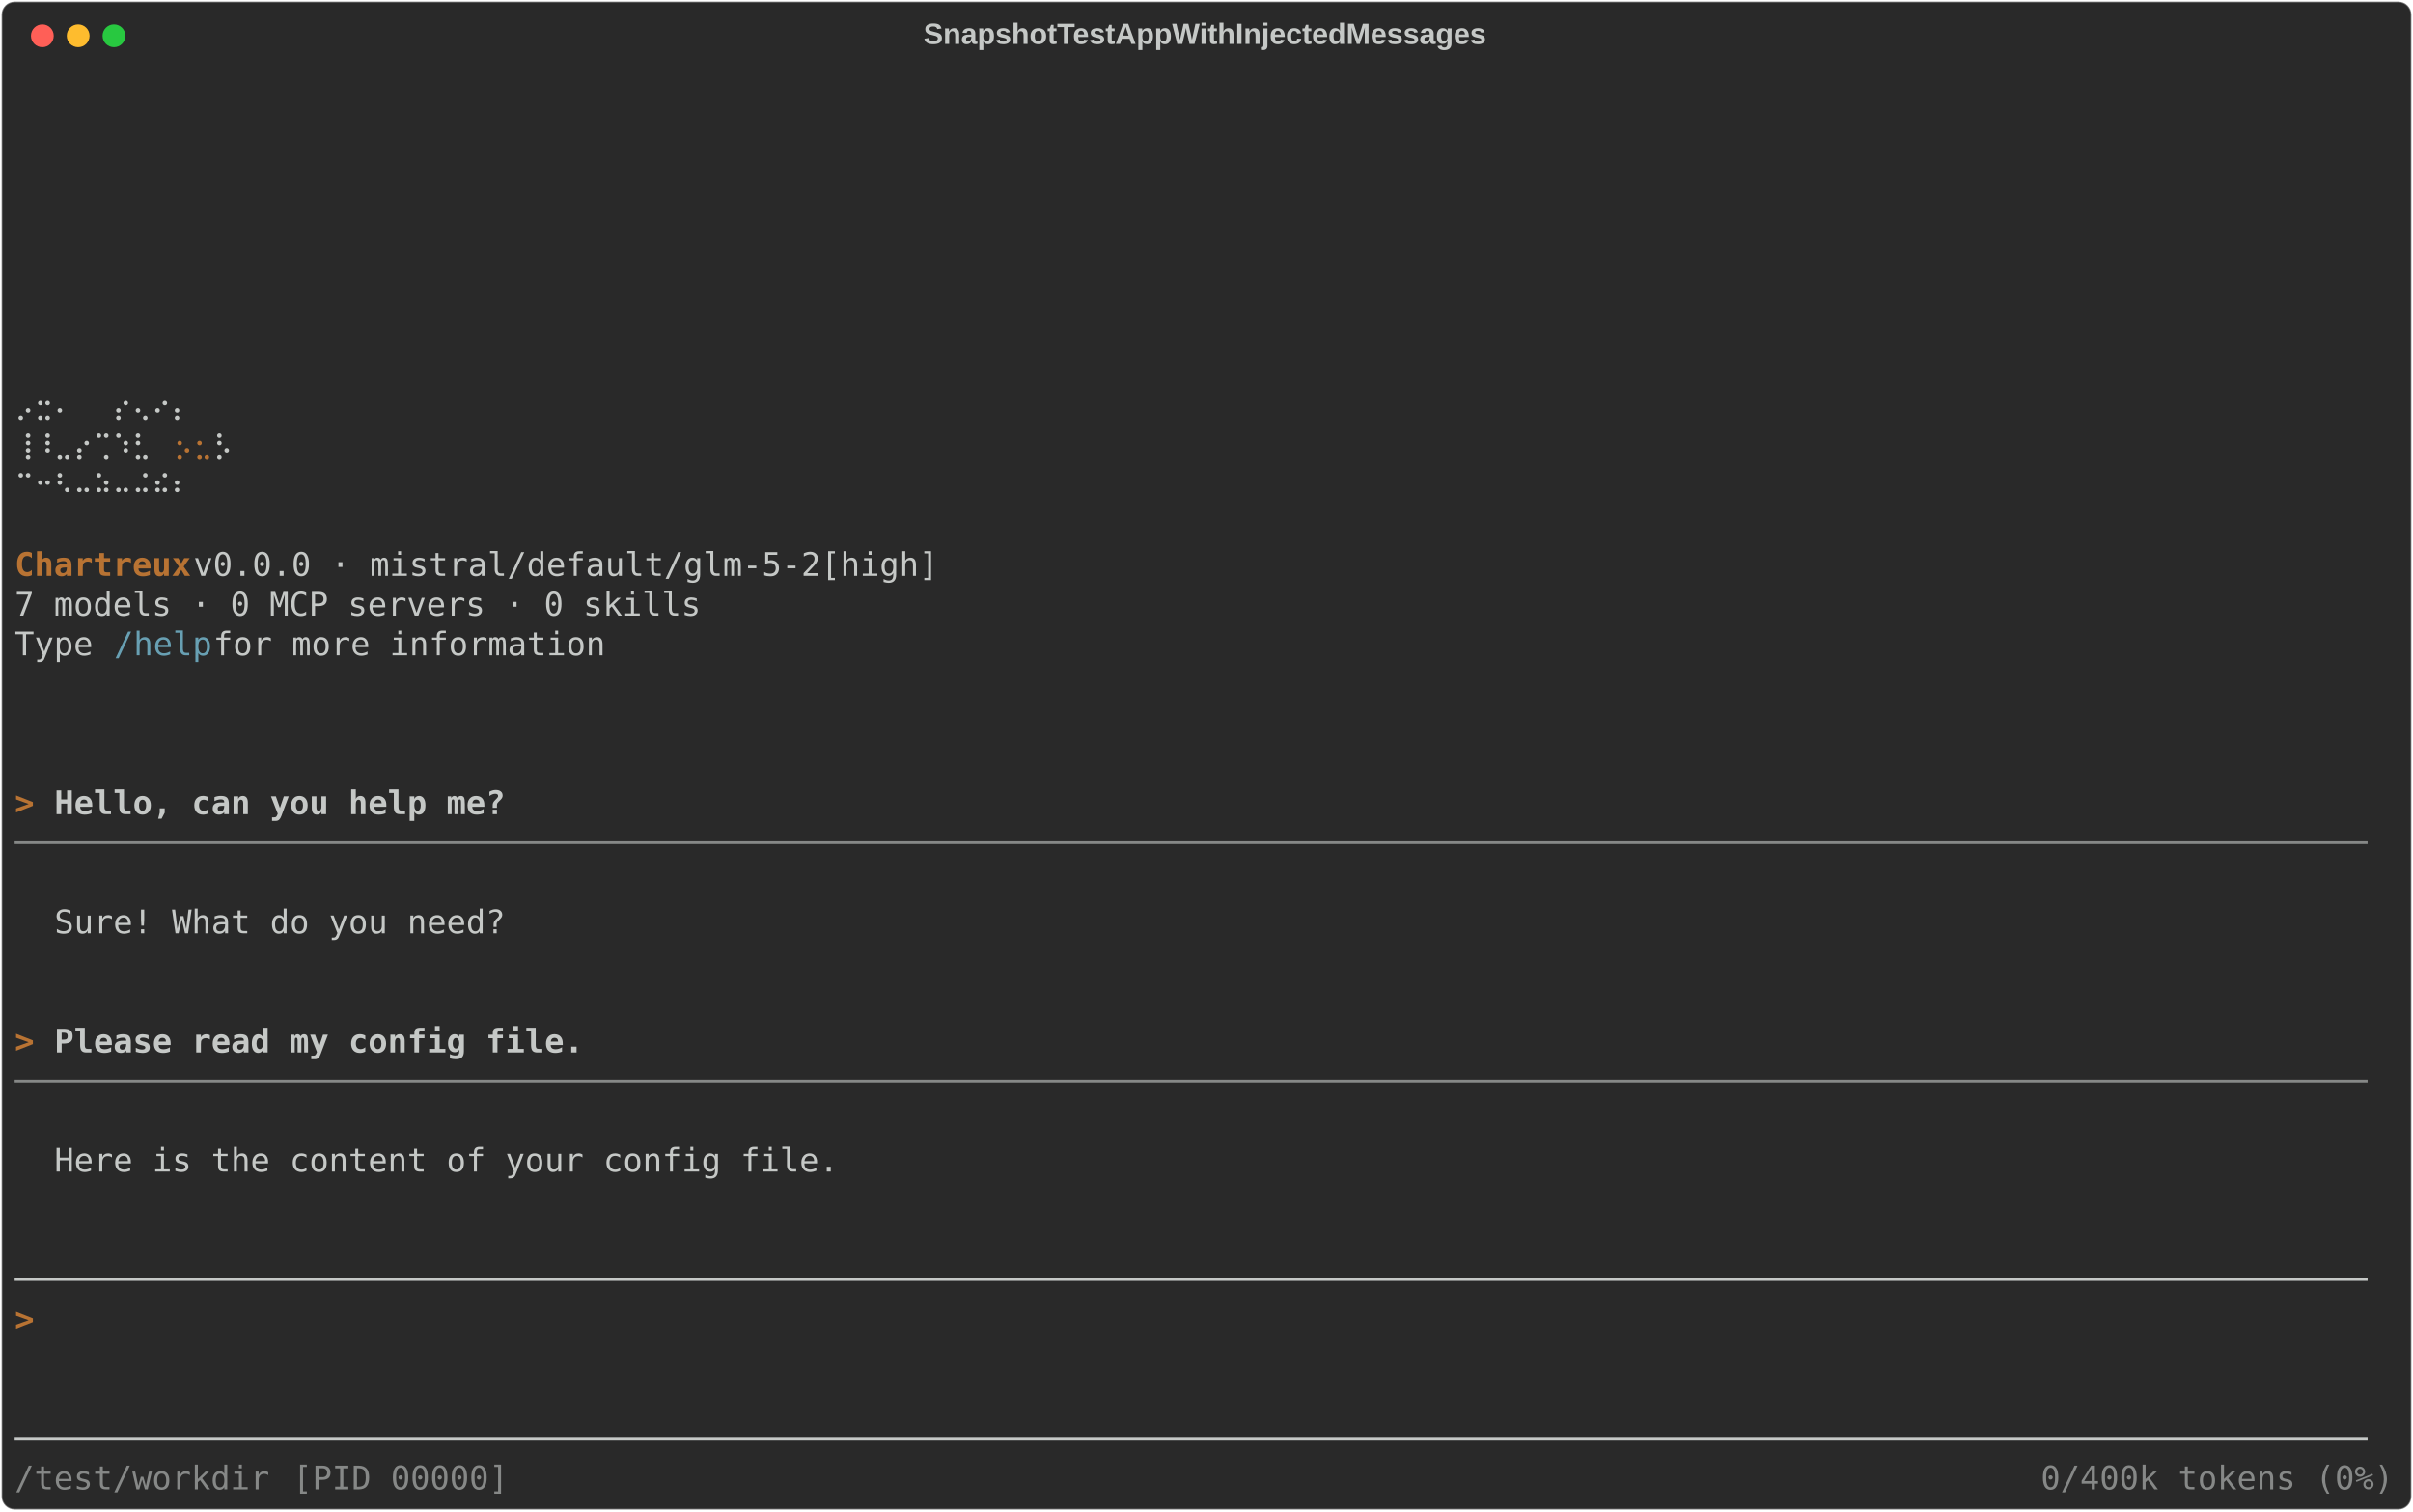
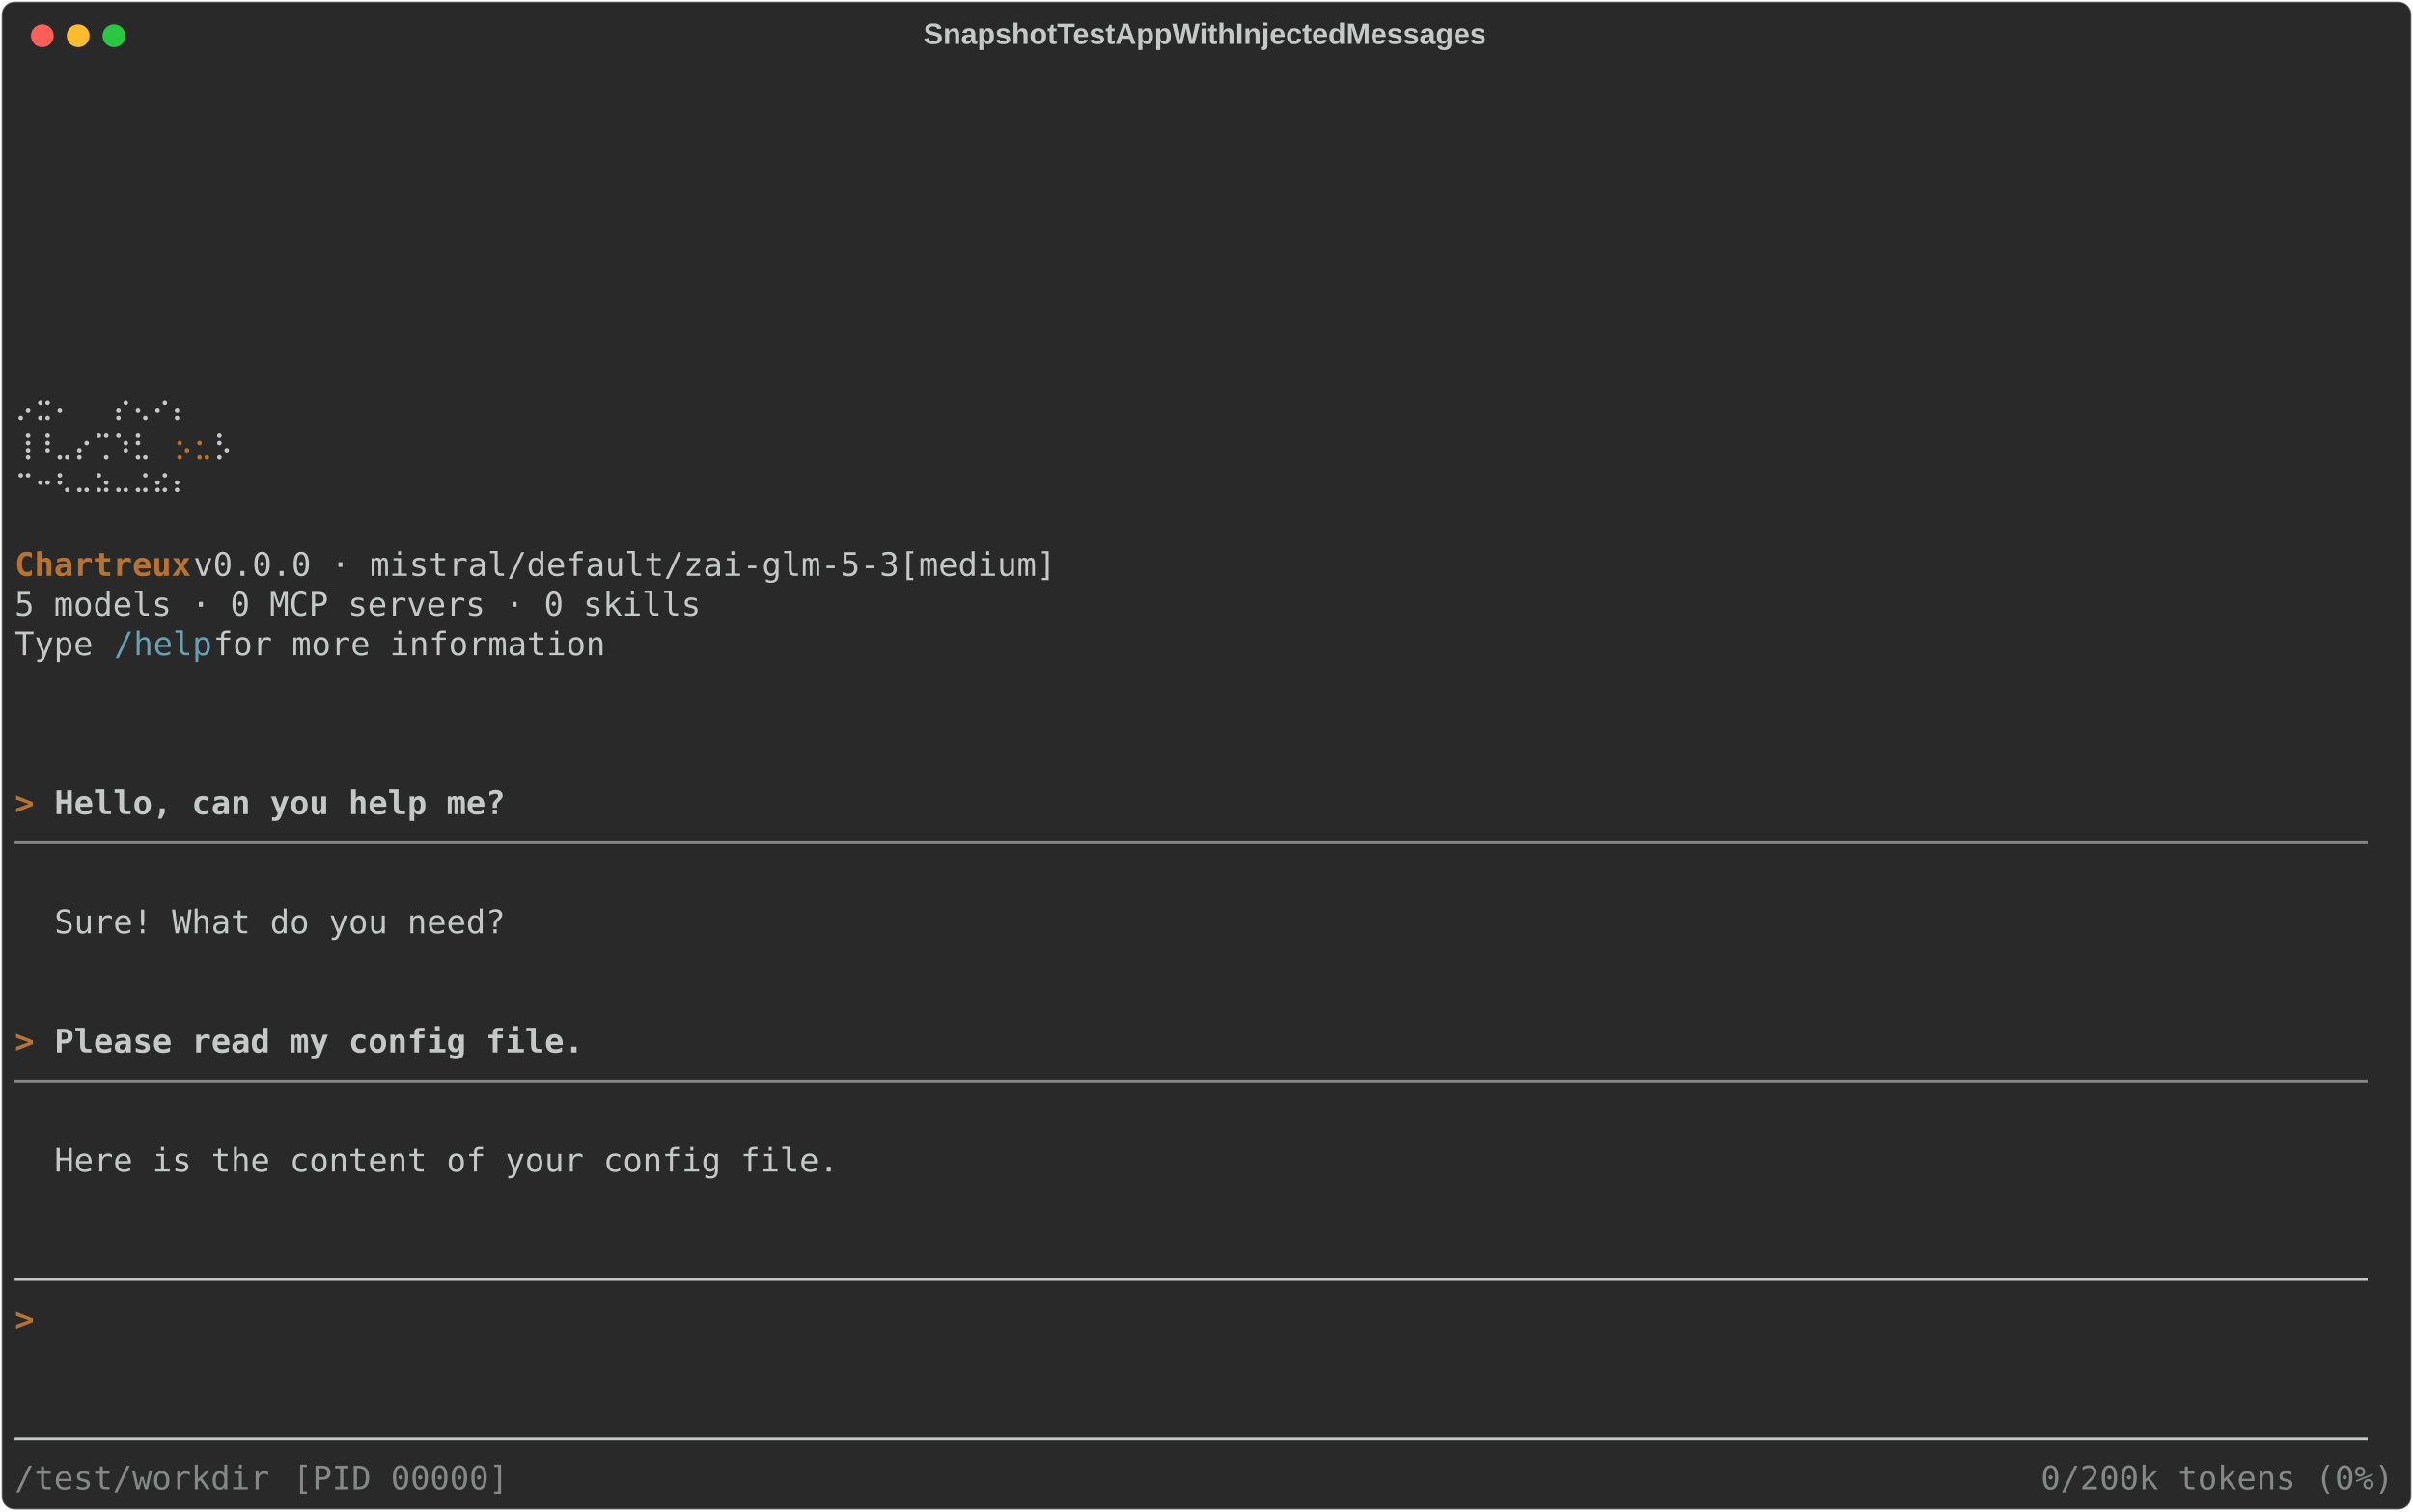
<svg xmlns="http://www.w3.org/2000/svg" class="rich-terminal" viewBox="0 0 1482 928.4">
  <style>

    @font-face {
        font-family: "Fira Code";
        src: local("FiraCode-Regular"),
                url("https://cdnjs.cloudflare.com/ajax/libs/firacode/6.2.0/woff2/FiraCode-Regular.woff2") format("woff2"),
                url("https://cdnjs.cloudflare.com/ajax/libs/firacode/6.2.0/woff/FiraCode-Regular.woff") format("woff");
        font-style: normal;
        font-weight: 400;
    }
    @font-face {
        font-family: "Fira Code";
        src: local("FiraCode-Bold"),
                url("https://cdnjs.cloudflare.com/ajax/libs/firacode/6.2.0/woff2/FiraCode-Bold.woff2") format("woff2"),
                url("https://cdnjs.cloudflare.com/ajax/libs/firacode/6.2.0/woff/FiraCode-Bold.woff") format("woff");
        font-style: bold;
        font-weight: 700;
    }

    .terminal-matrix {
        font-family: Fira Code, monospace;
        font-size: 20px;
        line-height: 24.4px;
        font-variant-east-asian: full-width;
    }

    .terminal-title {
        font-size: 18px;
        font-weight: bold;
        font-family: arial;
    }

    .terminal-r1 { fill: #c5c8c6 }
.terminal-r2 { fill: #b87333 }
.terminal-r3 { fill: #b87333;font-weight: bold }
.terminal-r4 { fill: #68a0b3 }
.terminal-r5 { fill: #c5c8c6;font-weight: bold }
.terminal-r6 { fill: #868887 }
    </style>
  <defs>
    <clipPath id="terminal-clip-terminal">
      <rect x="0" y="0" width="1463.0" height="877.4" />
    </clipPath>
    <clipPath id="terminal-line-0">
      <rect x="0" y="1.5" width="1464" height="24.65" />
    </clipPath>
    <clipPath id="terminal-line-1">
      <rect x="0" y="25.9" width="1464" height="24.65" />
    </clipPath>
    <clipPath id="terminal-line-2">
      <rect x="0" y="50.3" width="1464" height="24.65" />
    </clipPath>
    <clipPath id="terminal-line-3">
      <rect x="0" y="74.7" width="1464" height="24.65" />
    </clipPath>
    <clipPath id="terminal-line-4">
      <rect x="0" y="99.1" width="1464" height="24.65" />
    </clipPath>
    <clipPath id="terminal-line-5">
      <rect x="0" y="123.5" width="1464" height="24.65" />
    </clipPath>
    <clipPath id="terminal-line-6">
      <rect x="0" y="147.9" width="1464" height="24.65" />
    </clipPath>
    <clipPath id="terminal-line-7">
      <rect x="0" y="172.3" width="1464" height="24.65" />
    </clipPath>
    <clipPath id="terminal-line-8">
      <rect x="0" y="196.7" width="1464" height="24.65" />
    </clipPath>
    <clipPath id="terminal-line-9">
      <rect x="0" y="221.1" width="1464" height="24.65" />
    </clipPath>
    <clipPath id="terminal-line-10">
      <rect x="0" y="245.5" width="1464" height="24.65" />
    </clipPath>
    <clipPath id="terminal-line-11">
      <rect x="0" y="269.9" width="1464" height="24.65" />
    </clipPath>
    <clipPath id="terminal-line-12">
      <rect x="0" y="294.3" width="1464" height="24.65" />
    </clipPath>
    <clipPath id="terminal-line-13">
      <rect x="0" y="318.7" width="1464" height="24.65" />
    </clipPath>
    <clipPath id="terminal-line-14">
      <rect x="0" y="343.1" width="1464" height="24.65" />
    </clipPath>
    <clipPath id="terminal-line-15">
      <rect x="0" y="367.5" width="1464" height="24.65" />
    </clipPath>
    <clipPath id="terminal-line-16">
      <rect x="0" y="391.9" width="1464" height="24.65" />
    </clipPath>
    <clipPath id="terminal-line-17">
      <rect x="0" y="416.3" width="1464" height="24.65" />
    </clipPath>
    <clipPath id="terminal-line-18">
      <rect x="0" y="440.7" width="1464" height="24.65" />
    </clipPath>
    <clipPath id="terminal-line-19">
      <rect x="0" y="465.1" width="1464" height="24.65" />
    </clipPath>
    <clipPath id="terminal-line-20">
      <rect x="0" y="489.5" width="1464" height="24.65" />
    </clipPath>
    <clipPath id="terminal-line-21">
      <rect x="0" y="513.9" width="1464" height="24.65" />
    </clipPath>
    <clipPath id="terminal-line-22">
      <rect x="0" y="538.3" width="1464" height="24.65" />
    </clipPath>
    <clipPath id="terminal-line-23">
      <rect x="0" y="562.7" width="1464" height="24.65" />
    </clipPath>
    <clipPath id="terminal-line-24">
      <rect x="0" y="587.1" width="1464" height="24.65" />
    </clipPath>
    <clipPath id="terminal-line-25">
      <rect x="0" y="611.5" width="1464" height="24.65" />
    </clipPath>
    <clipPath id="terminal-line-26">
      <rect x="0" y="635.9" width="1464" height="24.65" />
    </clipPath>
    <clipPath id="terminal-line-27">
      <rect x="0" y="660.3" width="1464" height="24.65" />
    </clipPath>
    <clipPath id="terminal-line-28">
      <rect x="0" y="684.7" width="1464" height="24.65" />
    </clipPath>
    <clipPath id="terminal-line-29">
      <rect x="0" y="709.1" width="1464" height="24.65" />
    </clipPath>
    <clipPath id="terminal-line-30">
      <rect x="0" y="733.5" width="1464" height="24.65" />
    </clipPath>
    <clipPath id="terminal-line-31">
      <rect x="0" y="757.9" width="1464" height="24.65" />
    </clipPath>
    <clipPath id="terminal-line-32">
      <rect x="0" y="782.3" width="1464" height="24.65" />
    </clipPath>
    <clipPath id="terminal-line-33">
      <rect x="0" y="806.7" width="1464" height="24.65" />
    </clipPath>
    <clipPath id="terminal-line-34">
      <rect x="0" y="831.1" width="1464" height="24.65" />
    </clipPath>
  </defs>
  <rect fill="#292929" stroke="rgba(255,255,255,0.35)" stroke-width="1" x="1" y="1" width="1480" height="926.4" rx="8" />
  <text class="terminal-title" fill="#c5c8c6" text-anchor="middle" x="740" y="27">SnapshotTestAppWithInjectedMessages</text>
  <g transform="translate(26,22)">
    <circle cx="0" cy="0" r="7" fill="#ff5f57" />
    <circle cx="22" cy="0" r="7" fill="#febc2e" />
    <circle cx="44" cy="0" r="7" fill="#28c840" />
  </g>
  <g transform="translate(9, 41)" clip-path="url(#terminal-clip-terminal)">
    <g class="terminal-matrix">
      <text class="terminal-r1" x="1464" y="20" textLength="12.2" clip-path="url(#terminal-line-0)">
</text>
      <text class="terminal-r1" x="1464" y="44.4" textLength="12.2" clip-path="url(#terminal-line-1)">
</text>
      <text class="terminal-r1" x="1464" y="68.8" textLength="12.2" clip-path="url(#terminal-line-2)">
</text>
      <text class="terminal-r1" x="1464" y="93.2" textLength="12.2" clip-path="url(#terminal-line-3)">
</text>
      <text class="terminal-r1" x="1464" y="117.6" textLength="12.2" clip-path="url(#terminal-line-4)">
</text>
      <text class="terminal-r1" x="1464" y="142" textLength="12.2" clip-path="url(#terminal-line-5)">
</text>
      <text class="terminal-r1" x="1464" y="166.4" textLength="12.2" clip-path="url(#terminal-line-6)">
</text>
      <text class="terminal-r1" x="1464" y="190.8" textLength="12.2" clip-path="url(#terminal-line-7)">
</text>
      <text class="terminal-r1" x="0" y="215.2" textLength="134.2" clip-path="url(#terminal-line-8)">  ⡠⣒⠄  ⡔⢄⠔⡄</text>
      <text class="terminal-r1" x="1464" y="215.2" textLength="12.2" clip-path="url(#terminal-line-8)">
</text>
      <text class="terminal-r1" x="0" y="239.6" textLength="97.6" clip-path="url(#terminal-line-9)"> ⢸⠸⣀⡔⢉⠱⣃</text>
      <text class="terminal-r2" x="97.6" y="239.6" textLength="12.2" clip-path="url(#terminal-line-9)">⡢</text>
      <text class="terminal-r2" x="109.8" y="239.6" textLength="12.2" clip-path="url(#terminal-line-9)">⣂</text>
      <text class="terminal-r1" x="122" y="239.6" textLength="12.2" clip-path="url(#terminal-line-9)">⡣</text>
      <text class="terminal-r1" x="1464" y="239.6" textLength="12.2" clip-path="url(#terminal-line-9)">
</text>
      <text class="terminal-r1" x="0" y="264" textLength="134.2" clip-path="url(#terminal-line-10)">  ⠉⠒⠣⠤⠵⠤⠬⠮⠆</text>
      <text class="terminal-r1" x="1464" y="264" textLength="12.2" clip-path="url(#terminal-line-10)">
</text>
      <text class="terminal-r1" x="1464" y="288.4" textLength="12.2" clip-path="url(#terminal-line-11)">
</text>
      <text class="terminal-r3" x="0" y="312.8" textLength="109.8" clip-path="url(#terminal-line-12)">Chartreux</text>
-       <text class="terminal-r1" x="109.8" y="312.8" textLength="475.8" clip-path="url(#terminal-line-12)"> v0.0.0 · mistral/default/glm-5-2[high]</text>
+       <text class="terminal-r1" x="109.8" y="312.8" textLength="549" clip-path="url(#terminal-line-12)"> v0.0.0 · mistral/default/zai-glm-5-3[medium]</text>
      <text class="terminal-r1" x="1464" y="312.8" textLength="12.2" clip-path="url(#terminal-line-12)">
</text>
-       <text class="terminal-r1" x="0" y="337.2" textLength="427" clip-path="url(#terminal-line-13)">7 models · 0 MCP servers · 0 skills</text>
+       <text class="terminal-r1" x="0" y="337.2" textLength="427" clip-path="url(#terminal-line-13)">5 models · 0 MCP servers · 0 skills</text>
      <text class="terminal-r1" x="1464" y="337.2" textLength="12.2" clip-path="url(#terminal-line-13)">
</text>
      <text class="terminal-r1" x="0" y="361.6" textLength="61" clip-path="url(#terminal-line-14)">Type </text>
      <text class="terminal-r4" x="61" y="361.6" textLength="61" clip-path="url(#terminal-line-14)">/help</text>
      <text class="terminal-r1" x="122" y="361.6" textLength="256.2" clip-path="url(#terminal-line-14)"> for more information</text>
      <text class="terminal-r1" x="1464" y="361.6" textLength="12.2" clip-path="url(#terminal-line-14)">
</text>
      <text class="terminal-r1" x="1464" y="386" textLength="12.2" clip-path="url(#terminal-line-15)">
</text>
      <text class="terminal-r1" x="1464" y="410.4" textLength="12.2" clip-path="url(#terminal-line-16)">
</text>
      <text class="terminal-r1" x="1464" y="434.8" textLength="12.2" clip-path="url(#terminal-line-17)">
</text>
      <text class="terminal-r3" x="0" y="459.2" textLength="24.4" clip-path="url(#terminal-line-18)">&gt; </text>
      <text class="terminal-r5" x="24.4" y="459.2" textLength="280.6" clip-path="url(#terminal-line-18)">Hello, can you help me?</text>
      <text class="terminal-r1" x="1464" y="459.2" textLength="12.2" clip-path="url(#terminal-line-18)">
</text>
      <text class="terminal-r6" x="0" y="483.6" textLength="1464" clip-path="url(#terminal-line-19)">────────────────────────────────────────────────────────────────────────────────────────────────────────────────────────</text>
      <text class="terminal-r1" x="1464" y="483.6" textLength="12.2" clip-path="url(#terminal-line-19)">
</text>
      <text class="terminal-r1" x="1464" y="508" textLength="12.2" clip-path="url(#terminal-line-20)">
</text>
      <text class="terminal-r1" x="24.4" y="532.4" textLength="280.6" clip-path="url(#terminal-line-21)">Sure! What do you need?</text>
      <text class="terminal-r1" x="1464" y="532.4" textLength="12.2" clip-path="url(#terminal-line-21)">
</text>
      <text class="terminal-r1" x="1464" y="556.8" textLength="12.2" clip-path="url(#terminal-line-22)">
</text>
      <text class="terminal-r1" x="1464" y="581.2" textLength="12.2" clip-path="url(#terminal-line-23)">
</text>
      <text class="terminal-r3" x="0" y="605.6" textLength="24.4" clip-path="url(#terminal-line-24)">&gt; </text>
      <text class="terminal-r5" x="24.4" y="605.6" textLength="329.4" clip-path="url(#terminal-line-24)">Please read my config file.</text>
      <text class="terminal-r1" x="1464" y="605.6" textLength="12.2" clip-path="url(#terminal-line-24)">
</text>
      <text class="terminal-r6" x="0" y="630" textLength="1464" clip-path="url(#terminal-line-25)">────────────────────────────────────────────────────────────────────────────────────────────────────────────────────────</text>
      <text class="terminal-r1" x="1464" y="630" textLength="12.2" clip-path="url(#terminal-line-25)">
</text>
      <text class="terminal-r1" x="1464" y="654.4" textLength="12.2" clip-path="url(#terminal-line-26)">
</text>
      <text class="terminal-r1" x="24.4" y="678.8" textLength="488" clip-path="url(#terminal-line-27)">Here is the content of your config file.</text>
      <text class="terminal-r1" x="1464" y="678.8" textLength="12.2" clip-path="url(#terminal-line-27)">
</text>
      <text class="terminal-r1" x="1464" y="703.2" textLength="12.2" clip-path="url(#terminal-line-28)">
</text>
      <text class="terminal-r1" x="1464" y="727.6" textLength="12.2" clip-path="url(#terminal-line-29)">
</text>
      <text class="terminal-r1" x="0" y="752" textLength="1464" clip-path="url(#terminal-line-30)">────────────────────────────────────────────────────────────────────────────────────────────────────────────────────────</text>
      <text class="terminal-r1" x="1464" y="752" textLength="12.2" clip-path="url(#terminal-line-30)">
</text>
      <text class="terminal-r3" x="0" y="776.4" textLength="12.2" clip-path="url(#terminal-line-31)">&gt;</text>
      <text class="terminal-r1" x="1464" y="776.4" textLength="12.2" clip-path="url(#terminal-line-31)">
</text>
      <text class="terminal-r1" x="1464" y="800.8" textLength="12.2" clip-path="url(#terminal-line-32)">
</text>
      <text class="terminal-r1" x="1464" y="825.2" textLength="12.2" clip-path="url(#terminal-line-33)">
</text>
      <text class="terminal-r1" x="0" y="849.6" textLength="1464" clip-path="url(#terminal-line-34)">────────────────────────────────────────────────────────────────────────────────────────────────────────────────────────</text>
      <text class="terminal-r1" x="1464" y="849.6" textLength="12.2" clip-path="url(#terminal-line-34)">
</text>
      <text class="terminal-r6" x="0" y="874" textLength="158.6" clip-path="url(#terminal-line-35)">/test/workdir</text>
      <text class="terminal-r6" x="170.8" y="874" textLength="134.2" clip-path="url(#terminal-line-35)">[PID 00000]</text>
-       <text class="terminal-r6" x="1244.4" y="874" textLength="219.6" clip-path="url(#terminal-line-35)">0/400k tokens (0%)</text>
+       <text class="terminal-r6" x="1244.4" y="874" textLength="219.6" clip-path="url(#terminal-line-35)">0/200k tokens (0%)</text>
    </g>
  </g>
</svg>
